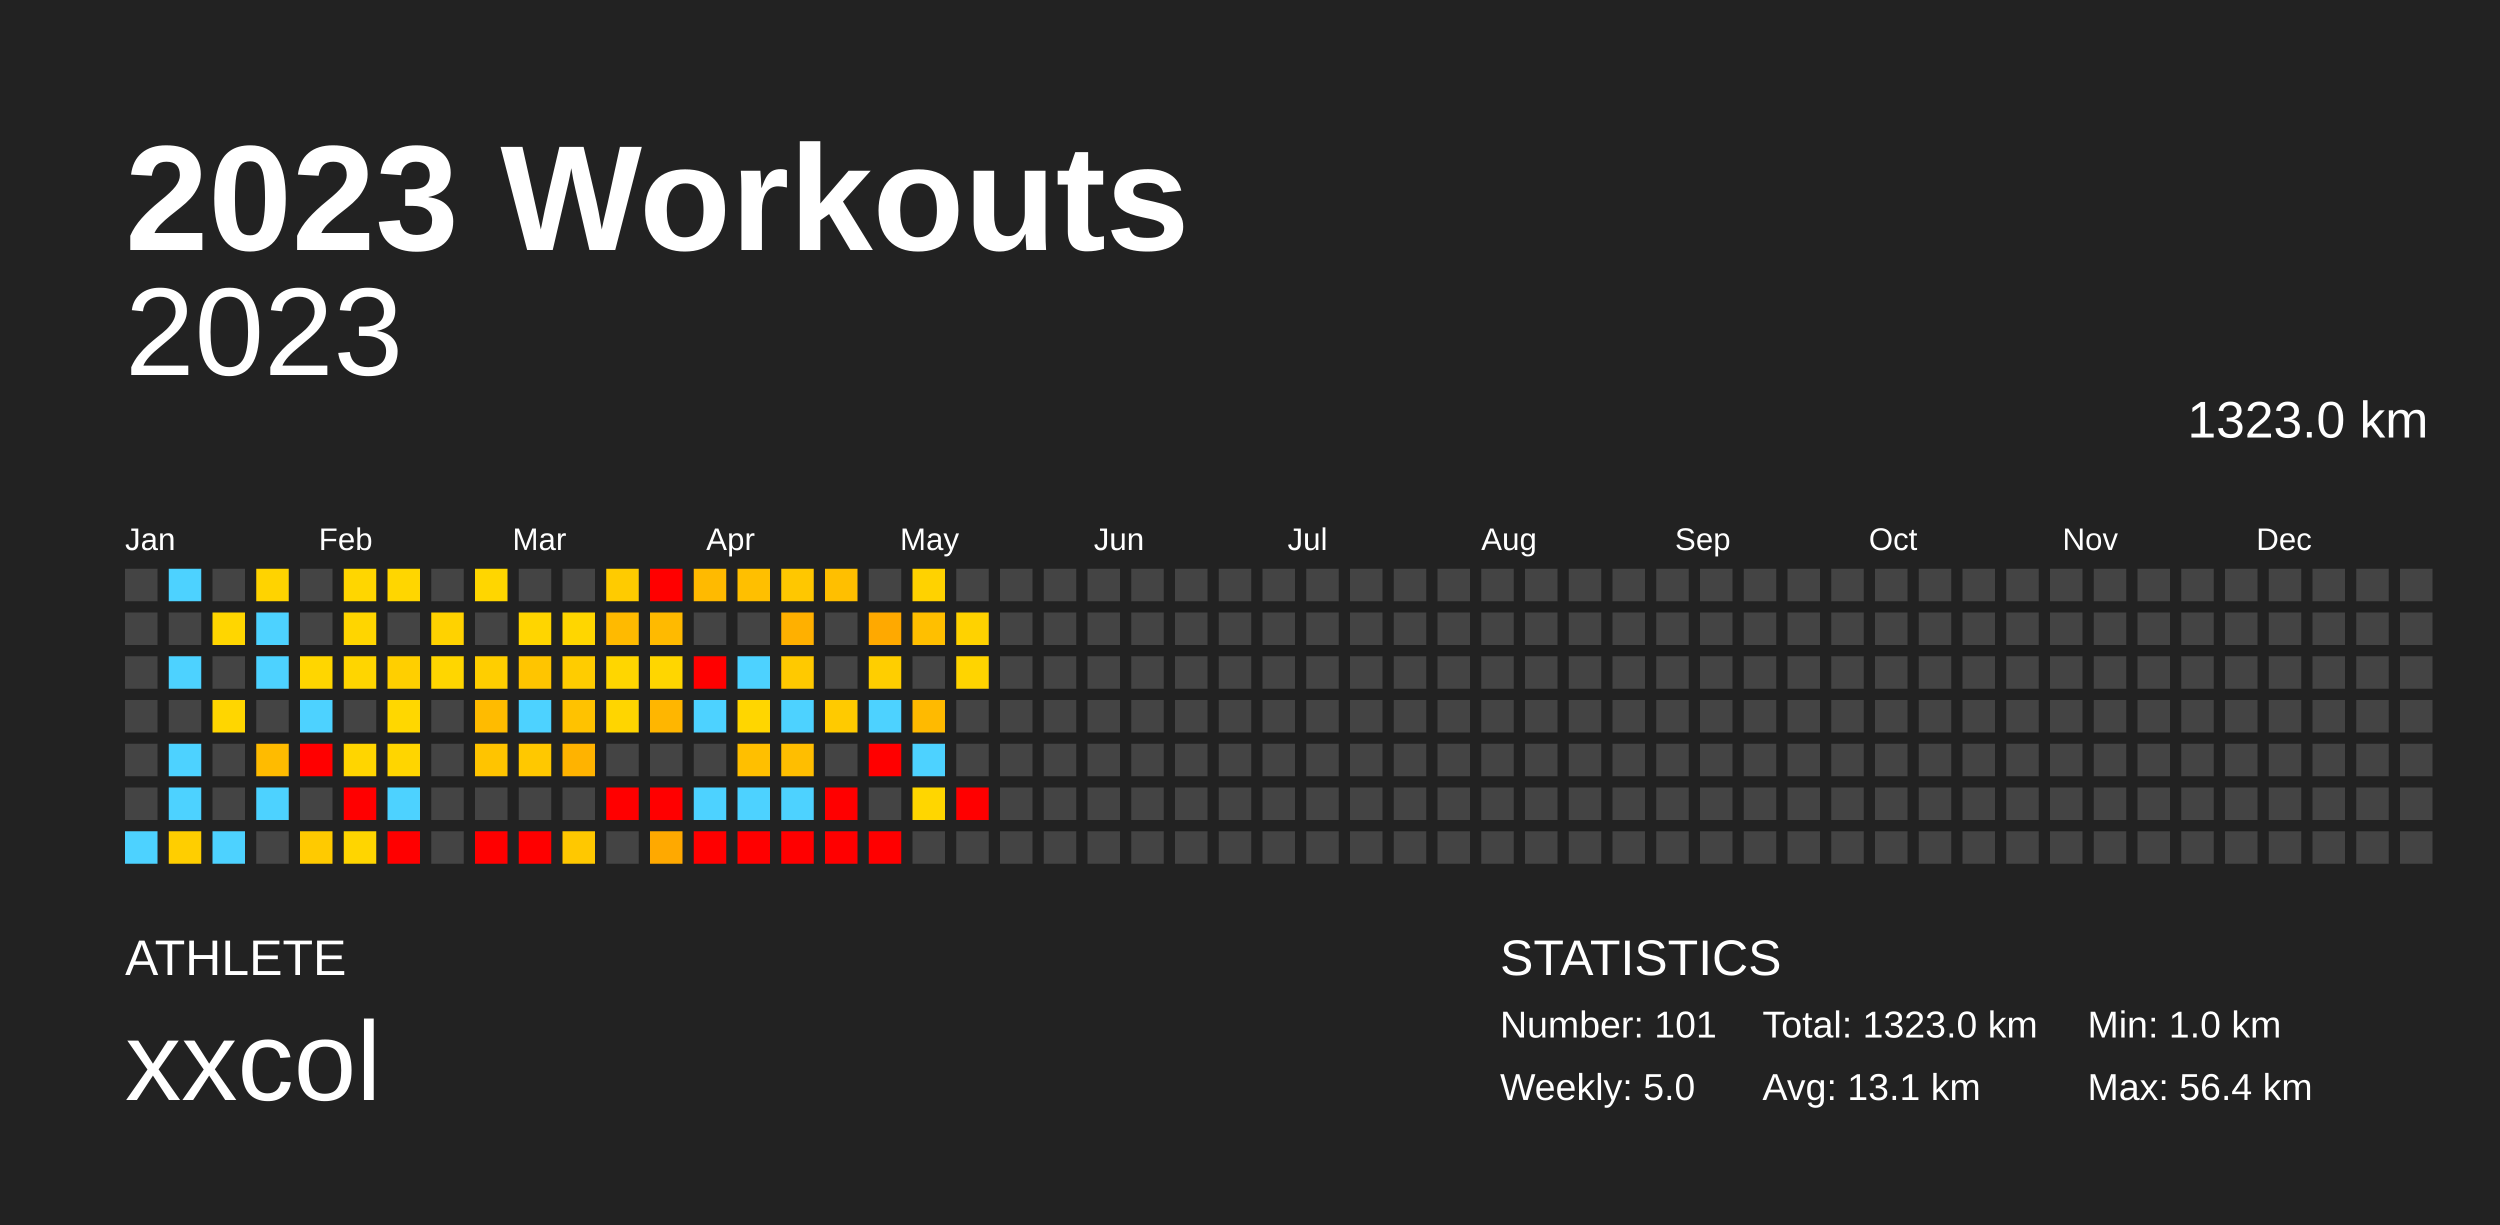
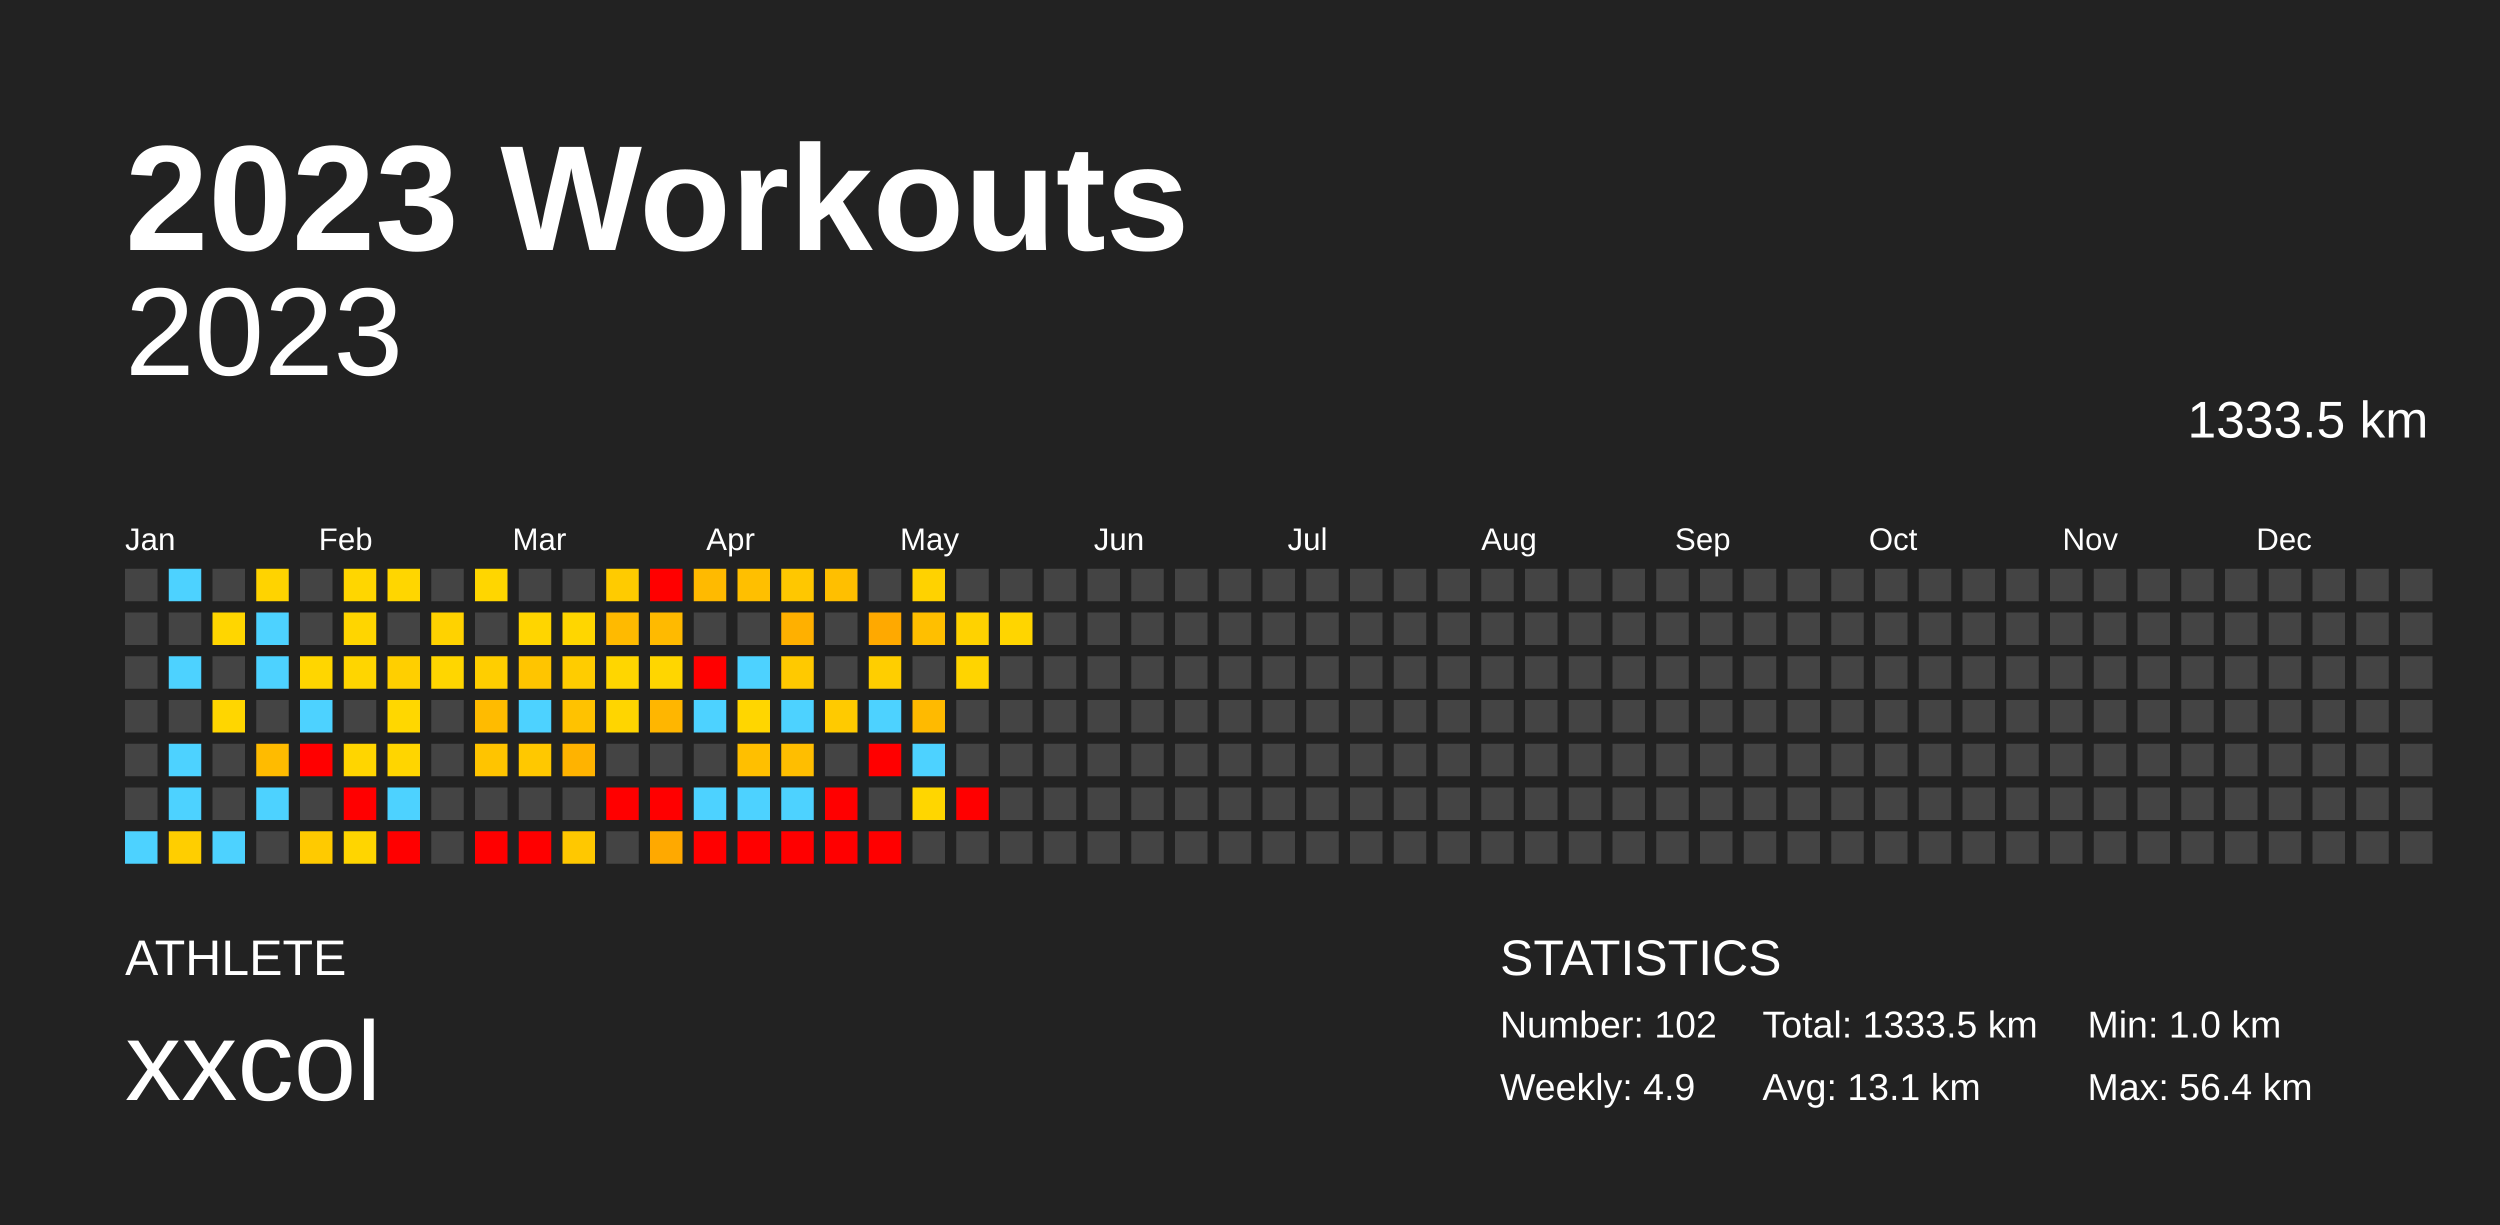
<svg xmlns="http://www.w3.org/2000/svg" baseProfile="full" height="98mm" version="1.1" viewBox="0,0,200,98" width="200mm">
  <defs />
  <rect fill="#222222" height="98" width="200" x="0" y="0" />
  <text fill="#FFFFFF" style="font-size:12px; font-family:Arial; font-weight:bold;" x="10" y="20">2023 Workouts</text>
  <text fill="#FFFFFF" style="font-size:4px; font-family:Arial" x="10" y="78">ATHLETE</text>
  <text fill="#FFFFFF" style="font-size:9px; font-family:Arial" x="10" y="88">xxcol</text>
  <text fill="#FFFFFF" style="font-size:4px; font-family:Arial" x="120" y="78">STATISTICS</text>
-   <text fill="#FFFFFF" style="font-size:3px; font-family:Arial" x="120" y="83">Number: 101</text>
-   <text fill="#FFFFFF" style="font-size:3px; font-family:Arial" x="120" y="88">Weekly: 5.0</text>
-   <text fill="#FFFFFF" style="font-size:3px; font-family:Arial" x="141" y="83">Total: 1323.0 km</text>
+   <text fill="#FFFFFF" style="font-size:3px; font-family:Arial" x="120" y="83">Number: 102</text>
+   <text fill="#FFFFFF" style="font-size:3px; font-family:Arial" x="120" y="88">Weekly: 4.9</text>
+   <text fill="#FFFFFF" style="font-size:3px; font-family:Arial" x="141" y="83">Total: 1333.5 km</text>
  <text fill="#FFFFFF" style="font-size:3px; font-family:Arial" x="141" y="88">Avg: 13.1 km</text>
  <text fill="#FFFFFF" style="font-size:3px; font-family:Arial" x="167" y="83">Min: 1.0 km</text>
  <text fill="#FFFFFF" style="font-size:3px; font-family:Arial" x="167" y="88">Max: 56.4 km</text>
  <text alignment-baseline="hanging" fill="#FFFFFF" style="font-size:10.0px; font-family:Arial;" x="10" y="30">2023</text>
-   <text alignment-baseline="hanging" fill="#FFFFFF" style="font-size:4.125px; font-family:Arial;" x="175" y="35">1323.0 km</text>
+   <text alignment-baseline="hanging" fill="#FFFFFF" style="font-size:4.125px; font-family:Arial;" x="175" y="35">1333.5 km</text>
  <text fill="#FFFFFF" style="font-size:2.5px; font-family:Arial" x="10.0" y="44">Jan</text>
  <text fill="#FFFFFF" style="font-size:2.5px; font-family:Arial" x="25.5" y="44">Feb</text>
  <text fill="#FFFFFF" style="font-size:2.5px; font-family:Arial" x="41.0" y="44">Mar</text>
  <text fill="#FFFFFF" style="font-size:2.5px; font-family:Arial" x="56.5" y="44">Apr</text>
  <text fill="#FFFFFF" style="font-size:2.5px; font-family:Arial" x="72.0" y="44">May</text>
  <text fill="#FFFFFF" style="font-size:2.5px; font-family:Arial" x="87.5" y="44">Jun</text>
  <text fill="#FFFFFF" style="font-size:2.5px; font-family:Arial" x="103.0" y="44">Jul</text>
  <text fill="#FFFFFF" style="font-size:2.5px; font-family:Arial" x="118.5" y="44">Aug</text>
  <text fill="#FFFFFF" style="font-size:2.5px; font-family:Arial" x="134.0" y="44">Sep</text>
  <text fill="#FFFFFF" style="font-size:2.5px; font-family:Arial" x="149.5" y="44">Oct</text>
  <text fill="#FFFFFF" style="font-size:2.5px; font-family:Arial" x="165.0" y="44">Nov</text>
  <text fill="#FFFFFF" style="font-size:2.5px; font-family:Arial" x="180.5" y="44">Dec</text>
  <rect fill="#444444" height="2.6" width="2.6" x="10.0" y="45.5" />
  <rect fill="#444444" height="2.6" width="2.6" x="10.0" y="49.0" />
  <rect fill="#444444" height="2.6" width="2.6" x="10.0" y="52.5" />
  <rect fill="#444444" height="2.6" width="2.6" x="10.0" y="56.0" />
  <rect fill="#444444" height="2.6" width="2.6" x="10.0" y="59.5" />
  <rect fill="#444444" height="2.6" width="2.6" x="10.0" y="63.0" />
  <rect fill="#4dd2ff" height="2.6" width="2.6" x="10.0" y="66.5" />
  <rect fill="#4dd2ff" height="2.6" width="2.6" x="13.5" y="45.5" />
  <rect fill="#444444" height="2.6" width="2.6" x="13.5" y="49.0" />
  <rect fill="#4dd2ff" height="2.6" width="2.6" x="13.5" y="52.5" />
  <rect fill="#444444" height="2.6" width="2.6" x="13.5" y="56.0" />
  <rect fill="#4dd2ff" height="2.6" width="2.6" x="13.5" y="59.5" />
  <rect fill="#4dd2ff" height="2.6" width="2.6" x="13.5" y="63.0" />
  <rect fill="#ffce00" height="2.6" width="2.6" x="13.5" y="66.5" />
  <rect fill="#444444" height="2.6" width="2.6" x="17.0" y="45.5" />
  <rect fill="#ffd600" height="2.6" width="2.6" x="17.0" y="49.0" />
  <rect fill="#444444" height="2.6" width="2.6" x="17.0" y="52.5" />
  <rect fill="#ffd600" height="2.6" width="2.6" x="17.0" y="56.0" />
  <rect fill="#444444" height="2.6" width="2.6" x="17.0" y="59.5" />
  <rect fill="#444444" height="2.6" width="2.6" x="17.0" y="63.0" />
  <rect fill="#4dd2ff" height="2.6" width="2.6" x="17.0" y="66.5" />
  <rect fill="#ffd300" height="2.6" width="2.6" x="20.5" y="45.5" />
  <rect fill="#4dd2ff" height="2.6" width="2.6" x="20.5" y="49.0" />
  <rect fill="#4dd2ff" height="2.6" width="2.6" x="20.5" y="52.5" />
  <rect fill="#444444" height="2.6" width="2.6" x="20.5" y="56.0" />
  <rect fill="#ffbb00" height="2.6" width="2.6" x="20.5" y="59.5" />
  <rect fill="#4dd2ff" height="2.6" width="2.6" x="20.5" y="63.0" />
  <rect fill="#444444" height="2.6" width="2.6" x="20.5" y="66.5" />
  <rect fill="#444444" height="2.6" width="2.6" x="24.0" y="45.5" />
  <rect fill="#444444" height="2.6" width="2.6" x="24.0" y="49.0" />
  <rect fill="#ffd600" height="2.6" width="2.6" x="24.0" y="52.5" />
  <rect fill="#4dd2ff" height="2.6" width="2.6" x="24.0" y="56.0" />
  <rect fill="red" height="2.6" width="2.6" x="24.0" y="59.5" />
  <rect fill="#444444" height="2.6" width="2.6" x="24.0" y="63.0" />
  <rect fill="#ffca00" height="2.6" width="2.6" x="24.0" y="66.5" />
  <rect fill="#ffd600" height="2.6" width="2.6" x="27.5" y="45.5" />
  <rect fill="#ffd500" height="2.6" width="2.6" x="27.5" y="49.0" />
  <rect fill="#ffd500" height="2.6" width="2.6" x="27.5" y="52.5" />
  <rect fill="#444444" height="2.6" width="2.6" x="27.5" y="56.0" />
  <rect fill="#ffd500" height="2.6" width="2.6" x="27.5" y="59.5" />
  <rect fill="red" height="2.6" width="2.6" x="27.5" y="63.0" />
  <rect fill="#ffd500" height="2.6" width="2.6" x="27.5" y="66.5" />
  <rect fill="#ffd600" height="2.6" width="2.6" x="31.0" y="45.5" />
  <rect fill="#444444" height="2.6" width="2.6" x="31.0" y="49.0" />
  <rect fill="#ffcf00" height="2.6" width="2.6" x="31.0" y="52.5" />
  <rect fill="#ffd700" height="2.6" width="2.6" x="31.0" y="56.0" />
  <rect fill="#ffd500" height="2.6" width="2.6" x="31.0" y="59.5" />
  <rect fill="#4dd2ff" height="2.6" width="2.6" x="31.0" y="63.0" />
  <rect fill="red" height="2.6" width="2.6" x="31.0" y="66.5" />
  <rect fill="#444444" height="2.6" width="2.6" x="34.5" y="45.5" />
  <rect fill="#ffd200" height="2.6" width="2.6" x="34.5" y="49.0" />
  <rect fill="#ffd600" height="2.6" width="2.6" x="34.5" y="52.5" />
  <rect fill="#444444" height="2.6" width="2.6" x="34.5" y="56.0" />
  <rect fill="#444444" height="2.6" width="2.6" x="34.5" y="59.5" />
  <rect fill="#444444" height="2.6" width="2.6" x="34.5" y="63.0" />
  <rect fill="#444444" height="2.6" width="2.6" x="34.5" y="66.5" />
  <rect fill="#ffd600" height="2.6" width="2.6" x="38.0" y="45.5" />
  <rect fill="#444444" height="2.6" width="2.6" x="38.0" y="49.0" />
  <rect fill="#ffce00" height="2.6" width="2.6" x="38.0" y="52.5" />
  <rect fill="#ffbb00" height="2.6" width="2.6" x="38.0" y="56.0" />
  <rect fill="#ffc400" height="2.6" width="2.6" x="38.0" y="59.5" />
  <rect fill="#444444" height="2.6" width="2.6" x="38.0" y="63.0" />
  <rect fill="red" height="2.6" width="2.6" x="38.0" y="66.5" />
  <rect fill="#444444" height="2.6" width="2.6" x="41.5" y="45.5" />
  <rect fill="#ffd500" height="2.6" width="2.6" x="41.5" y="49.0" />
  <rect fill="#ffc500" height="2.6" width="2.6" x="41.5" y="52.5" />
  <rect fill="#4dd2ff" height="2.6" width="2.6" x="41.5" y="56.0" />
  <rect fill="#ffc800" height="2.6" width="2.6" x="41.5" y="59.5" />
  <rect fill="#444444" height="2.6" width="2.6" x="41.5" y="63.0" />
  <rect fill="red" height="2.6" width="2.6" x="41.5" y="66.5" />
  <rect fill="#444444" height="2.6" width="2.6" x="45.0" y="45.5" />
  <rect fill="#ffd600" height="2.6" width="2.6" x="45.0" y="49.0" />
  <rect fill="#ffcc00" height="2.6" width="2.6" x="45.0" y="52.5" />
  <rect fill="#ffc200" height="2.6" width="2.6" x="45.0" y="56.0" />
  <rect fill="#ffb300" height="2.6" width="2.6" x="45.0" y="59.5" />
  <rect fill="#444444" height="2.6" width="2.6" x="45.0" y="63.0" />
  <rect fill="#ffc800" height="2.6" width="2.6" x="45.0" y="66.5" />
  <rect fill="#ffcb00" height="2.6" width="2.6" x="48.5" y="45.5" />
  <rect fill="#ffba00" height="2.6" width="2.6" x="48.5" y="49.0" />
  <rect fill="#ffd600" height="2.6" width="2.6" x="48.5" y="52.5" />
  <rect fill="#ffd500" height="2.6" width="2.6" x="48.5" y="56.0" />
  <rect fill="#444444" height="2.6" width="2.6" x="48.5" y="59.5" />
  <rect fill="red" height="2.6" width="2.6" x="48.5" y="63.0" />
  <rect fill="#444444" height="2.6" width="2.6" x="48.5" y="66.5" />
  <rect fill="red" height="2.6" width="2.6" x="52.0" y="45.5" />
  <rect fill="#ffba00" height="2.6" width="2.6" x="52.0" y="49.0" />
  <rect fill="#ffd600" height="2.6" width="2.6" x="52.0" y="52.5" />
  <rect fill="#ffb600" height="2.6" width="2.6" x="52.0" y="56.0" />
  <rect fill="#444444" height="2.6" width="2.6" x="52.0" y="59.5" />
  <rect fill="red" height="2.6" width="2.6" x="52.0" y="63.0" />
  <rect fill="#ffa900" height="2.6" width="2.6" x="52.0" y="66.5" />
  <rect fill="#ffba00" height="2.6" width="2.6" x="55.5" y="45.5" />
  <rect fill="#444444" height="2.6" width="2.6" x="55.5" y="49.0" />
  <rect fill="red" height="2.6" width="2.6" x="55.5" y="52.5" />
  <rect fill="#4dd2ff" height="2.6" width="2.6" x="55.5" y="56.0" />
  <rect fill="#444444" height="2.6" width="2.6" x="55.5" y="59.5" />
  <rect fill="#4dd2ff" height="2.6" width="2.6" x="55.5" y="63.0" />
  <rect fill="red" height="2.6" width="2.6" x="55.5" y="66.5" />
  <rect fill="#ffbf00" height="2.6" width="2.6" x="59.0" y="45.5" />
  <rect fill="#444444" height="2.6" width="2.6" x="59.0" y="49.0" />
  <rect fill="#4dd2ff" height="2.6" width="2.6" x="59.0" y="52.5" />
  <rect fill="#ffd600" height="2.6" width="2.6" x="59.0" y="56.0" />
  <rect fill="#ffbf00" height="2.6" width="2.6" x="59.0" y="59.5" />
  <rect fill="#4dd2ff" height="2.6" width="2.6" x="59.0" y="63.0" />
  <rect fill="red" height="2.6" width="2.6" x="59.0" y="66.5" />
  <rect fill="#ffc700" height="2.6" width="2.6" x="62.5" y="45.5" />
  <rect fill="#ffb000" height="2.6" width="2.6" x="62.5" y="49.0" />
  <rect fill="#ffc900" height="2.6" width="2.6" x="62.5" y="52.5" />
  <rect fill="#4dd2ff" height="2.6" width="2.6" x="62.5" y="56.0" />
  <rect fill="#ffbe00" height="2.6" width="2.6" x="62.5" y="59.5" />
  <rect fill="#4dd2ff" height="2.6" width="2.6" x="62.5" y="63.0" />
  <rect fill="red" height="2.6" width="2.6" x="62.5" y="66.5" />
  <rect fill="#ffbf00" height="2.6" width="2.6" x="66.0" y="45.5" />
  <rect fill="#444444" height="2.6" width="2.6" x="66.0" y="49.0" />
  <rect fill="#444444" height="2.6" width="2.6" x="66.0" y="52.5" />
  <rect fill="#ffca00" height="2.6" width="2.6" x="66.0" y="56.0" />
  <rect fill="#444444" height="2.6" width="2.6" x="66.0" y="59.5" />
  <rect fill="red" height="2.6" width="2.6" x="66.0" y="63.0" />
  <rect fill="red" height="2.6" width="2.6" x="66.0" y="66.5" />
  <rect fill="#444444" height="2.6" width="2.6" x="69.5" y="45.5" />
  <rect fill="#ffa900" height="2.6" width="2.6" x="69.5" y="49.0" />
  <rect fill="#ffce00" height="2.6" width="2.6" x="69.5" y="52.5" />
  <rect fill="#4dd2ff" height="2.6" width="2.6" x="69.5" y="56.0" />
  <rect fill="red" height="2.6" width="2.6" x="69.5" y="59.5" />
  <rect fill="#444444" height="2.6" width="2.6" x="69.5" y="63.0" />
  <rect fill="red" height="2.6" width="2.6" x="69.5" y="66.5" />
  <rect fill="#ffd200" height="2.6" width="2.6" x="73.0" y="45.5" />
  <rect fill="#ffbf00" height="2.6" width="2.6" x="73.0" y="49.0" />
  <rect fill="#444444" height="2.6" width="2.6" x="73.0" y="52.5" />
  <rect fill="#ffba00" height="2.6" width="2.6" x="73.0" y="56.0" />
  <rect fill="#4dd2ff" height="2.6" width="2.6" x="73.0" y="59.5" />
  <rect fill="#ffd600" height="2.6" width="2.6" x="73.0" y="63.0" />
  <rect fill="#444444" height="2.6" width="2.6" x="73.0" y="66.5" />
  <rect fill="#444444" height="2.6" width="2.6" x="76.5" y="45.5" />
  <rect fill="#ffd200" height="2.6" width="2.6" x="76.5" y="49.0" />
  <rect fill="#ffd400" height="2.6" width="2.6" x="76.5" y="52.5" />
  <rect fill="#444444" height="2.6" width="2.6" x="76.5" y="56.0" />
  <rect fill="#444444" height="2.6" width="2.6" x="76.5" y="59.5" />
  <rect fill="red" height="2.6" width="2.6" x="76.5" y="63.0" />
  <rect fill="#444444" height="2.6" width="2.6" x="76.5" y="66.5" />
  <rect fill="#444444" height="2.6" width="2.6" x="80.0" y="45.5" />
-   <rect fill="#444444" height="2.6" width="2.6" x="80.0" y="49.0" />
+   <rect fill="#ffd500" height="2.6" width="2.6" x="80.0" y="49.0" />
  <rect fill="#444444" height="2.6" width="2.6" x="80.0" y="52.5" />
  <rect fill="#444444" height="2.6" width="2.6" x="80.0" y="56.0" />
  <rect fill="#444444" height="2.6" width="2.6" x="80.0" y="59.5" />
  <rect fill="#444444" height="2.6" width="2.6" x="80.0" y="63.0" />
  <rect fill="#444444" height="2.6" width="2.6" x="80.0" y="66.5" />
  <rect fill="#444444" height="2.6" width="2.6" x="83.5" y="45.5" />
  <rect fill="#444444" height="2.6" width="2.6" x="83.5" y="49.0" />
  <rect fill="#444444" height="2.6" width="2.6" x="83.5" y="52.5" />
  <rect fill="#444444" height="2.6" width="2.6" x="83.5" y="56.0" />
  <rect fill="#444444" height="2.6" width="2.6" x="83.5" y="59.5" />
  <rect fill="#444444" height="2.6" width="2.6" x="83.5" y="63.0" />
  <rect fill="#444444" height="2.6" width="2.6" x="83.5" y="66.5" />
  <rect fill="#444444" height="2.6" width="2.6" x="87.0" y="45.5" />
  <rect fill="#444444" height="2.6" width="2.6" x="87.0" y="49.0" />
  <rect fill="#444444" height="2.6" width="2.6" x="87.0" y="52.5" />
  <rect fill="#444444" height="2.6" width="2.6" x="87.0" y="56.0" />
  <rect fill="#444444" height="2.6" width="2.6" x="87.0" y="59.5" />
  <rect fill="#444444" height="2.6" width="2.6" x="87.0" y="63.0" />
  <rect fill="#444444" height="2.6" width="2.6" x="87.0" y="66.5" />
  <rect fill="#444444" height="2.6" width="2.6" x="90.5" y="45.5" />
  <rect fill="#444444" height="2.6" width="2.6" x="90.5" y="49.0" />
  <rect fill="#444444" height="2.6" width="2.6" x="90.5" y="52.5" />
  <rect fill="#444444" height="2.6" width="2.6" x="90.5" y="56.0" />
  <rect fill="#444444" height="2.6" width="2.6" x="90.5" y="59.5" />
  <rect fill="#444444" height="2.6" width="2.6" x="90.5" y="63.0" />
  <rect fill="#444444" height="2.6" width="2.6" x="90.5" y="66.5" />
  <rect fill="#444444" height="2.6" width="2.6" x="94.0" y="45.5" />
  <rect fill="#444444" height="2.6" width="2.6" x="94.0" y="49.0" />
  <rect fill="#444444" height="2.6" width="2.6" x="94.0" y="52.5" />
  <rect fill="#444444" height="2.6" width="2.6" x="94.0" y="56.0" />
  <rect fill="#444444" height="2.6" width="2.6" x="94.0" y="59.5" />
  <rect fill="#444444" height="2.6" width="2.6" x="94.0" y="63.0" />
  <rect fill="#444444" height="2.6" width="2.6" x="94.0" y="66.5" />
  <rect fill="#444444" height="2.6" width="2.6" x="97.5" y="45.5" />
  <rect fill="#444444" height="2.6" width="2.6" x="97.5" y="49.0" />
  <rect fill="#444444" height="2.6" width="2.6" x="97.5" y="52.5" />
  <rect fill="#444444" height="2.6" width="2.6" x="97.5" y="56.0" />
  <rect fill="#444444" height="2.6" width="2.6" x="97.5" y="59.5" />
  <rect fill="#444444" height="2.6" width="2.6" x="97.5" y="63.0" />
  <rect fill="#444444" height="2.6" width="2.6" x="97.5" y="66.5" />
  <rect fill="#444444" height="2.6" width="2.6" x="101.0" y="45.5" />
  <rect fill="#444444" height="2.6" width="2.6" x="101.0" y="49.0" />
  <rect fill="#444444" height="2.6" width="2.6" x="101.0" y="52.5" />
  <rect fill="#444444" height="2.6" width="2.6" x="101.0" y="56.0" />
  <rect fill="#444444" height="2.6" width="2.6" x="101.0" y="59.5" />
  <rect fill="#444444" height="2.6" width="2.6" x="101.0" y="63.0" />
  <rect fill="#444444" height="2.6" width="2.6" x="101.0" y="66.5" />
  <rect fill="#444444" height="2.6" width="2.6" x="104.5" y="45.5" />
  <rect fill="#444444" height="2.6" width="2.6" x="104.5" y="49.0" />
  <rect fill="#444444" height="2.6" width="2.6" x="104.5" y="52.5" />
  <rect fill="#444444" height="2.6" width="2.6" x="104.5" y="56.0" />
  <rect fill="#444444" height="2.6" width="2.6" x="104.5" y="59.5" />
  <rect fill="#444444" height="2.6" width="2.6" x="104.5" y="63.0" />
  <rect fill="#444444" height="2.6" width="2.6" x="104.5" y="66.5" />
  <rect fill="#444444" height="2.6" width="2.6" x="108.0" y="45.5" />
  <rect fill="#444444" height="2.6" width="2.6" x="108.0" y="49.0" />
  <rect fill="#444444" height="2.6" width="2.6" x="108.0" y="52.5" />
  <rect fill="#444444" height="2.6" width="2.6" x="108.0" y="56.0" />
  <rect fill="#444444" height="2.6" width="2.6" x="108.0" y="59.5" />
  <rect fill="#444444" height="2.6" width="2.6" x="108.0" y="63.0" />
  <rect fill="#444444" height="2.6" width="2.6" x="108.0" y="66.5" />
  <rect fill="#444444" height="2.6" width="2.6" x="111.5" y="45.5" />
  <rect fill="#444444" height="2.6" width="2.6" x="111.5" y="49.0" />
  <rect fill="#444444" height="2.6" width="2.6" x="111.5" y="52.5" />
  <rect fill="#444444" height="2.6" width="2.6" x="111.5" y="56.0" />
  <rect fill="#444444" height="2.6" width="2.6" x="111.5" y="59.5" />
  <rect fill="#444444" height="2.6" width="2.6" x="111.5" y="63.0" />
  <rect fill="#444444" height="2.6" width="2.6" x="111.5" y="66.5" />
  <rect fill="#444444" height="2.6" width="2.6" x="115.0" y="45.5" />
  <rect fill="#444444" height="2.6" width="2.6" x="115.0" y="49.0" />
  <rect fill="#444444" height="2.6" width="2.6" x="115.0" y="52.5" />
  <rect fill="#444444" height="2.6" width="2.6" x="115.0" y="56.0" />
  <rect fill="#444444" height="2.6" width="2.6" x="115.0" y="59.5" />
  <rect fill="#444444" height="2.6" width="2.6" x="115.0" y="63.0" />
  <rect fill="#444444" height="2.6" width="2.6" x="115.0" y="66.5" />
  <rect fill="#444444" height="2.6" width="2.6" x="118.5" y="45.5" />
  <rect fill="#444444" height="2.6" width="2.6" x="118.5" y="49.0" />
  <rect fill="#444444" height="2.6" width="2.6" x="118.5" y="52.5" />
  <rect fill="#444444" height="2.6" width="2.6" x="118.5" y="56.0" />
  <rect fill="#444444" height="2.6" width="2.6" x="118.5" y="59.5" />
  <rect fill="#444444" height="2.6" width="2.6" x="118.5" y="63.0" />
  <rect fill="#444444" height="2.6" width="2.6" x="118.5" y="66.5" />
  <rect fill="#444444" height="2.6" width="2.6" x="122.0" y="45.5" />
  <rect fill="#444444" height="2.6" width="2.6" x="122.0" y="49.0" />
  <rect fill="#444444" height="2.6" width="2.6" x="122.0" y="52.5" />
  <rect fill="#444444" height="2.6" width="2.6" x="122.0" y="56.0" />
  <rect fill="#444444" height="2.6" width="2.6" x="122.0" y="59.5" />
  <rect fill="#444444" height="2.6" width="2.6" x="122.0" y="63.0" />
  <rect fill="#444444" height="2.6" width="2.6" x="122.0" y="66.5" />
  <rect fill="#444444" height="2.6" width="2.6" x="125.5" y="45.5" />
  <rect fill="#444444" height="2.6" width="2.6" x="125.5" y="49.0" />
  <rect fill="#444444" height="2.6" width="2.6" x="125.5" y="52.5" />
  <rect fill="#444444" height="2.6" width="2.6" x="125.5" y="56.0" />
  <rect fill="#444444" height="2.6" width="2.6" x="125.5" y="59.5" />
  <rect fill="#444444" height="2.6" width="2.6" x="125.5" y="63.0" />
  <rect fill="#444444" height="2.6" width="2.6" x="125.5" y="66.5" />
  <rect fill="#444444" height="2.6" width="2.6" x="129.0" y="45.5" />
  <rect fill="#444444" height="2.6" width="2.6" x="129.0" y="49.0" />
  <rect fill="#444444" height="2.6" width="2.6" x="129.0" y="52.5" />
  <rect fill="#444444" height="2.6" width="2.6" x="129.0" y="56.0" />
  <rect fill="#444444" height="2.6" width="2.6" x="129.0" y="59.5" />
  <rect fill="#444444" height="2.6" width="2.6" x="129.0" y="63.0" />
  <rect fill="#444444" height="2.6" width="2.6" x="129.0" y="66.5" />
  <rect fill="#444444" height="2.6" width="2.6" x="132.5" y="45.5" />
  <rect fill="#444444" height="2.6" width="2.6" x="132.5" y="49.0" />
  <rect fill="#444444" height="2.6" width="2.6" x="132.5" y="52.5" />
  <rect fill="#444444" height="2.6" width="2.6" x="132.5" y="56.0" />
  <rect fill="#444444" height="2.6" width="2.6" x="132.5" y="59.5" />
  <rect fill="#444444" height="2.6" width="2.6" x="132.5" y="63.0" />
  <rect fill="#444444" height="2.6" width="2.6" x="132.5" y="66.5" />
  <rect fill="#444444" height="2.6" width="2.6" x="136.0" y="45.5" />
  <rect fill="#444444" height="2.6" width="2.6" x="136.0" y="49.0" />
  <rect fill="#444444" height="2.6" width="2.6" x="136.0" y="52.5" />
  <rect fill="#444444" height="2.6" width="2.6" x="136.0" y="56.0" />
  <rect fill="#444444" height="2.6" width="2.6" x="136.0" y="59.5" />
  <rect fill="#444444" height="2.6" width="2.6" x="136.0" y="63.0" />
  <rect fill="#444444" height="2.6" width="2.6" x="136.0" y="66.5" />
  <rect fill="#444444" height="2.6" width="2.6" x="139.5" y="45.5" />
  <rect fill="#444444" height="2.6" width="2.6" x="139.5" y="49.0" />
  <rect fill="#444444" height="2.6" width="2.6" x="139.5" y="52.5" />
  <rect fill="#444444" height="2.6" width="2.6" x="139.5" y="56.0" />
  <rect fill="#444444" height="2.6" width="2.6" x="139.5" y="59.5" />
  <rect fill="#444444" height="2.6" width="2.6" x="139.5" y="63.0" />
  <rect fill="#444444" height="2.6" width="2.6" x="139.5" y="66.5" />
  <rect fill="#444444" height="2.6" width="2.6" x="143.0" y="45.5" />
  <rect fill="#444444" height="2.6" width="2.6" x="143.0" y="49.0" />
  <rect fill="#444444" height="2.6" width="2.6" x="143.0" y="52.5" />
  <rect fill="#444444" height="2.6" width="2.6" x="143.0" y="56.0" />
  <rect fill="#444444" height="2.6" width="2.6" x="143.0" y="59.5" />
  <rect fill="#444444" height="2.6" width="2.6" x="143.0" y="63.0" />
  <rect fill="#444444" height="2.6" width="2.6" x="143.0" y="66.5" />
  <rect fill="#444444" height="2.6" width="2.6" x="146.5" y="45.5" />
  <rect fill="#444444" height="2.6" width="2.6" x="146.5" y="49.0" />
  <rect fill="#444444" height="2.6" width="2.6" x="146.5" y="52.5" />
  <rect fill="#444444" height="2.6" width="2.6" x="146.5" y="56.0" />
  <rect fill="#444444" height="2.6" width="2.6" x="146.5" y="59.5" />
  <rect fill="#444444" height="2.6" width="2.6" x="146.5" y="63.0" />
  <rect fill="#444444" height="2.6" width="2.6" x="146.5" y="66.5" />
  <rect fill="#444444" height="2.6" width="2.6" x="150.0" y="45.5" />
  <rect fill="#444444" height="2.6" width="2.6" x="150.0" y="49.0" />
  <rect fill="#444444" height="2.6" width="2.6" x="150.0" y="52.5" />
  <rect fill="#444444" height="2.6" width="2.6" x="150.0" y="56.0" />
  <rect fill="#444444" height="2.6" width="2.6" x="150.0" y="59.5" />
  <rect fill="#444444" height="2.6" width="2.6" x="150.0" y="63.0" />
  <rect fill="#444444" height="2.6" width="2.6" x="150.0" y="66.5" />
  <rect fill="#444444" height="2.6" width="2.6" x="153.5" y="45.5" />
  <rect fill="#444444" height="2.6" width="2.6" x="153.5" y="49.0" />
  <rect fill="#444444" height="2.6" width="2.6" x="153.5" y="52.5" />
  <rect fill="#444444" height="2.6" width="2.6" x="153.5" y="56.0" />
  <rect fill="#444444" height="2.6" width="2.6" x="153.5" y="59.5" />
  <rect fill="#444444" height="2.6" width="2.6" x="153.5" y="63.0" />
  <rect fill="#444444" height="2.6" width="2.6" x="153.5" y="66.5" />
  <rect fill="#444444" height="2.6" width="2.6" x="157.0" y="45.5" />
  <rect fill="#444444" height="2.6" width="2.6" x="157.0" y="49.0" />
  <rect fill="#444444" height="2.6" width="2.6" x="157.0" y="52.5" />
  <rect fill="#444444" height="2.6" width="2.6" x="157.0" y="56.0" />
  <rect fill="#444444" height="2.6" width="2.6" x="157.0" y="59.5" />
  <rect fill="#444444" height="2.6" width="2.6" x="157.0" y="63.0" />
  <rect fill="#444444" height="2.6" width="2.6" x="157.0" y="66.5" />
  <rect fill="#444444" height="2.6" width="2.6" x="160.5" y="45.5" />
  <rect fill="#444444" height="2.6" width="2.6" x="160.5" y="49.0" />
  <rect fill="#444444" height="2.6" width="2.6" x="160.5" y="52.5" />
  <rect fill="#444444" height="2.6" width="2.6" x="160.5" y="56.0" />
  <rect fill="#444444" height="2.6" width="2.6" x="160.5" y="59.5" />
  <rect fill="#444444" height="2.6" width="2.6" x="160.5" y="63.0" />
  <rect fill="#444444" height="2.6" width="2.6" x="160.5" y="66.5" />
  <rect fill="#444444" height="2.6" width="2.6" x="164.0" y="45.5" />
  <rect fill="#444444" height="2.6" width="2.6" x="164.0" y="49.0" />
  <rect fill="#444444" height="2.6" width="2.6" x="164.0" y="52.5" />
  <rect fill="#444444" height="2.6" width="2.6" x="164.0" y="56.0" />
  <rect fill="#444444" height="2.6" width="2.6" x="164.0" y="59.5" />
  <rect fill="#444444" height="2.6" width="2.6" x="164.0" y="63.0" />
  <rect fill="#444444" height="2.6" width="2.6" x="164.0" y="66.5" />
  <rect fill="#444444" height="2.6" width="2.6" x="167.5" y="45.5" />
  <rect fill="#444444" height="2.6" width="2.6" x="167.5" y="49.0" />
  <rect fill="#444444" height="2.6" width="2.6" x="167.5" y="52.5" />
  <rect fill="#444444" height="2.6" width="2.6" x="167.5" y="56.0" />
  <rect fill="#444444" height="2.6" width="2.6" x="167.5" y="59.5" />
  <rect fill="#444444" height="2.6" width="2.6" x="167.5" y="63.0" />
  <rect fill="#444444" height="2.6" width="2.6" x="167.5" y="66.5" />
  <rect fill="#444444" height="2.6" width="2.6" x="171.0" y="45.5" />
  <rect fill="#444444" height="2.6" width="2.6" x="171.0" y="49.0" />
  <rect fill="#444444" height="2.6" width="2.6" x="171.0" y="52.5" />
  <rect fill="#444444" height="2.6" width="2.6" x="171.0" y="56.0" />
  <rect fill="#444444" height="2.6" width="2.6" x="171.0" y="59.5" />
  <rect fill="#444444" height="2.6" width="2.6" x="171.0" y="63.0" />
  <rect fill="#444444" height="2.6" width="2.6" x="171.0" y="66.5" />
  <rect fill="#444444" height="2.6" width="2.6" x="174.5" y="45.5" />
  <rect fill="#444444" height="2.6" width="2.6" x="174.5" y="49.0" />
  <rect fill="#444444" height="2.6" width="2.6" x="174.5" y="52.5" />
  <rect fill="#444444" height="2.6" width="2.6" x="174.5" y="56.0" />
  <rect fill="#444444" height="2.6" width="2.6" x="174.5" y="59.5" />
  <rect fill="#444444" height="2.6" width="2.6" x="174.5" y="63.0" />
  <rect fill="#444444" height="2.6" width="2.6" x="174.5" y="66.5" />
  <rect fill="#444444" height="2.6" width="2.6" x="178.0" y="45.5" />
  <rect fill="#444444" height="2.6" width="2.6" x="178.0" y="49.0" />
  <rect fill="#444444" height="2.6" width="2.6" x="178.0" y="52.5" />
  <rect fill="#444444" height="2.6" width="2.6" x="178.0" y="56.0" />
  <rect fill="#444444" height="2.6" width="2.6" x="178.0" y="59.5" />
  <rect fill="#444444" height="2.6" width="2.6" x="178.0" y="63.0" />
  <rect fill="#444444" height="2.6" width="2.6" x="178.0" y="66.5" />
  <rect fill="#444444" height="2.6" width="2.6" x="181.5" y="45.5" />
  <rect fill="#444444" height="2.6" width="2.6" x="181.5" y="49.0" />
  <rect fill="#444444" height="2.6" width="2.6" x="181.5" y="52.5" />
  <rect fill="#444444" height="2.6" width="2.6" x="181.5" y="56.0" />
  <rect fill="#444444" height="2.6" width="2.6" x="181.5" y="59.5" />
  <rect fill="#444444" height="2.6" width="2.6" x="181.5" y="63.0" />
  <rect fill="#444444" height="2.6" width="2.6" x="181.5" y="66.5" />
  <rect fill="#444444" height="2.6" width="2.6" x="185.0" y="45.5" />
  <rect fill="#444444" height="2.6" width="2.6" x="185.0" y="49.0" />
  <rect fill="#444444" height="2.6" width="2.6" x="185.0" y="52.5" />
  <rect fill="#444444" height="2.6" width="2.6" x="185.0" y="56.0" />
  <rect fill="#444444" height="2.6" width="2.6" x="185.0" y="59.5" />
  <rect fill="#444444" height="2.6" width="2.6" x="185.0" y="63.0" />
  <rect fill="#444444" height="2.6" width="2.6" x="185.0" y="66.5" />
  <rect fill="#444444" height="2.6" width="2.6" x="188.5" y="45.5" />
  <rect fill="#444444" height="2.6" width="2.6" x="188.5" y="49.0" />
  <rect fill="#444444" height="2.6" width="2.6" x="188.5" y="52.5" />
  <rect fill="#444444" height="2.6" width="2.6" x="188.5" y="56.0" />
  <rect fill="#444444" height="2.6" width="2.6" x="188.5" y="59.5" />
  <rect fill="#444444" height="2.6" width="2.6" x="188.5" y="63.0" />
  <rect fill="#444444" height="2.6" width="2.6" x="188.5" y="66.5" />
  <rect fill="#444444" height="2.6" width="2.6" x="192.0" y="45.5" />
  <rect fill="#444444" height="2.6" width="2.6" x="192.0" y="49.0" />
  <rect fill="#444444" height="2.6" width="2.6" x="192.0" y="52.5" />
  <rect fill="#444444" height="2.6" width="2.6" x="192.0" y="56.0" />
  <rect fill="#444444" height="2.6" width="2.6" x="192.0" y="59.5" />
  <rect fill="#444444" height="2.6" width="2.6" x="192.0" y="63.0" />
  <rect fill="#444444" height="2.6" width="2.6" x="192.0" y="66.5" />
</svg>
